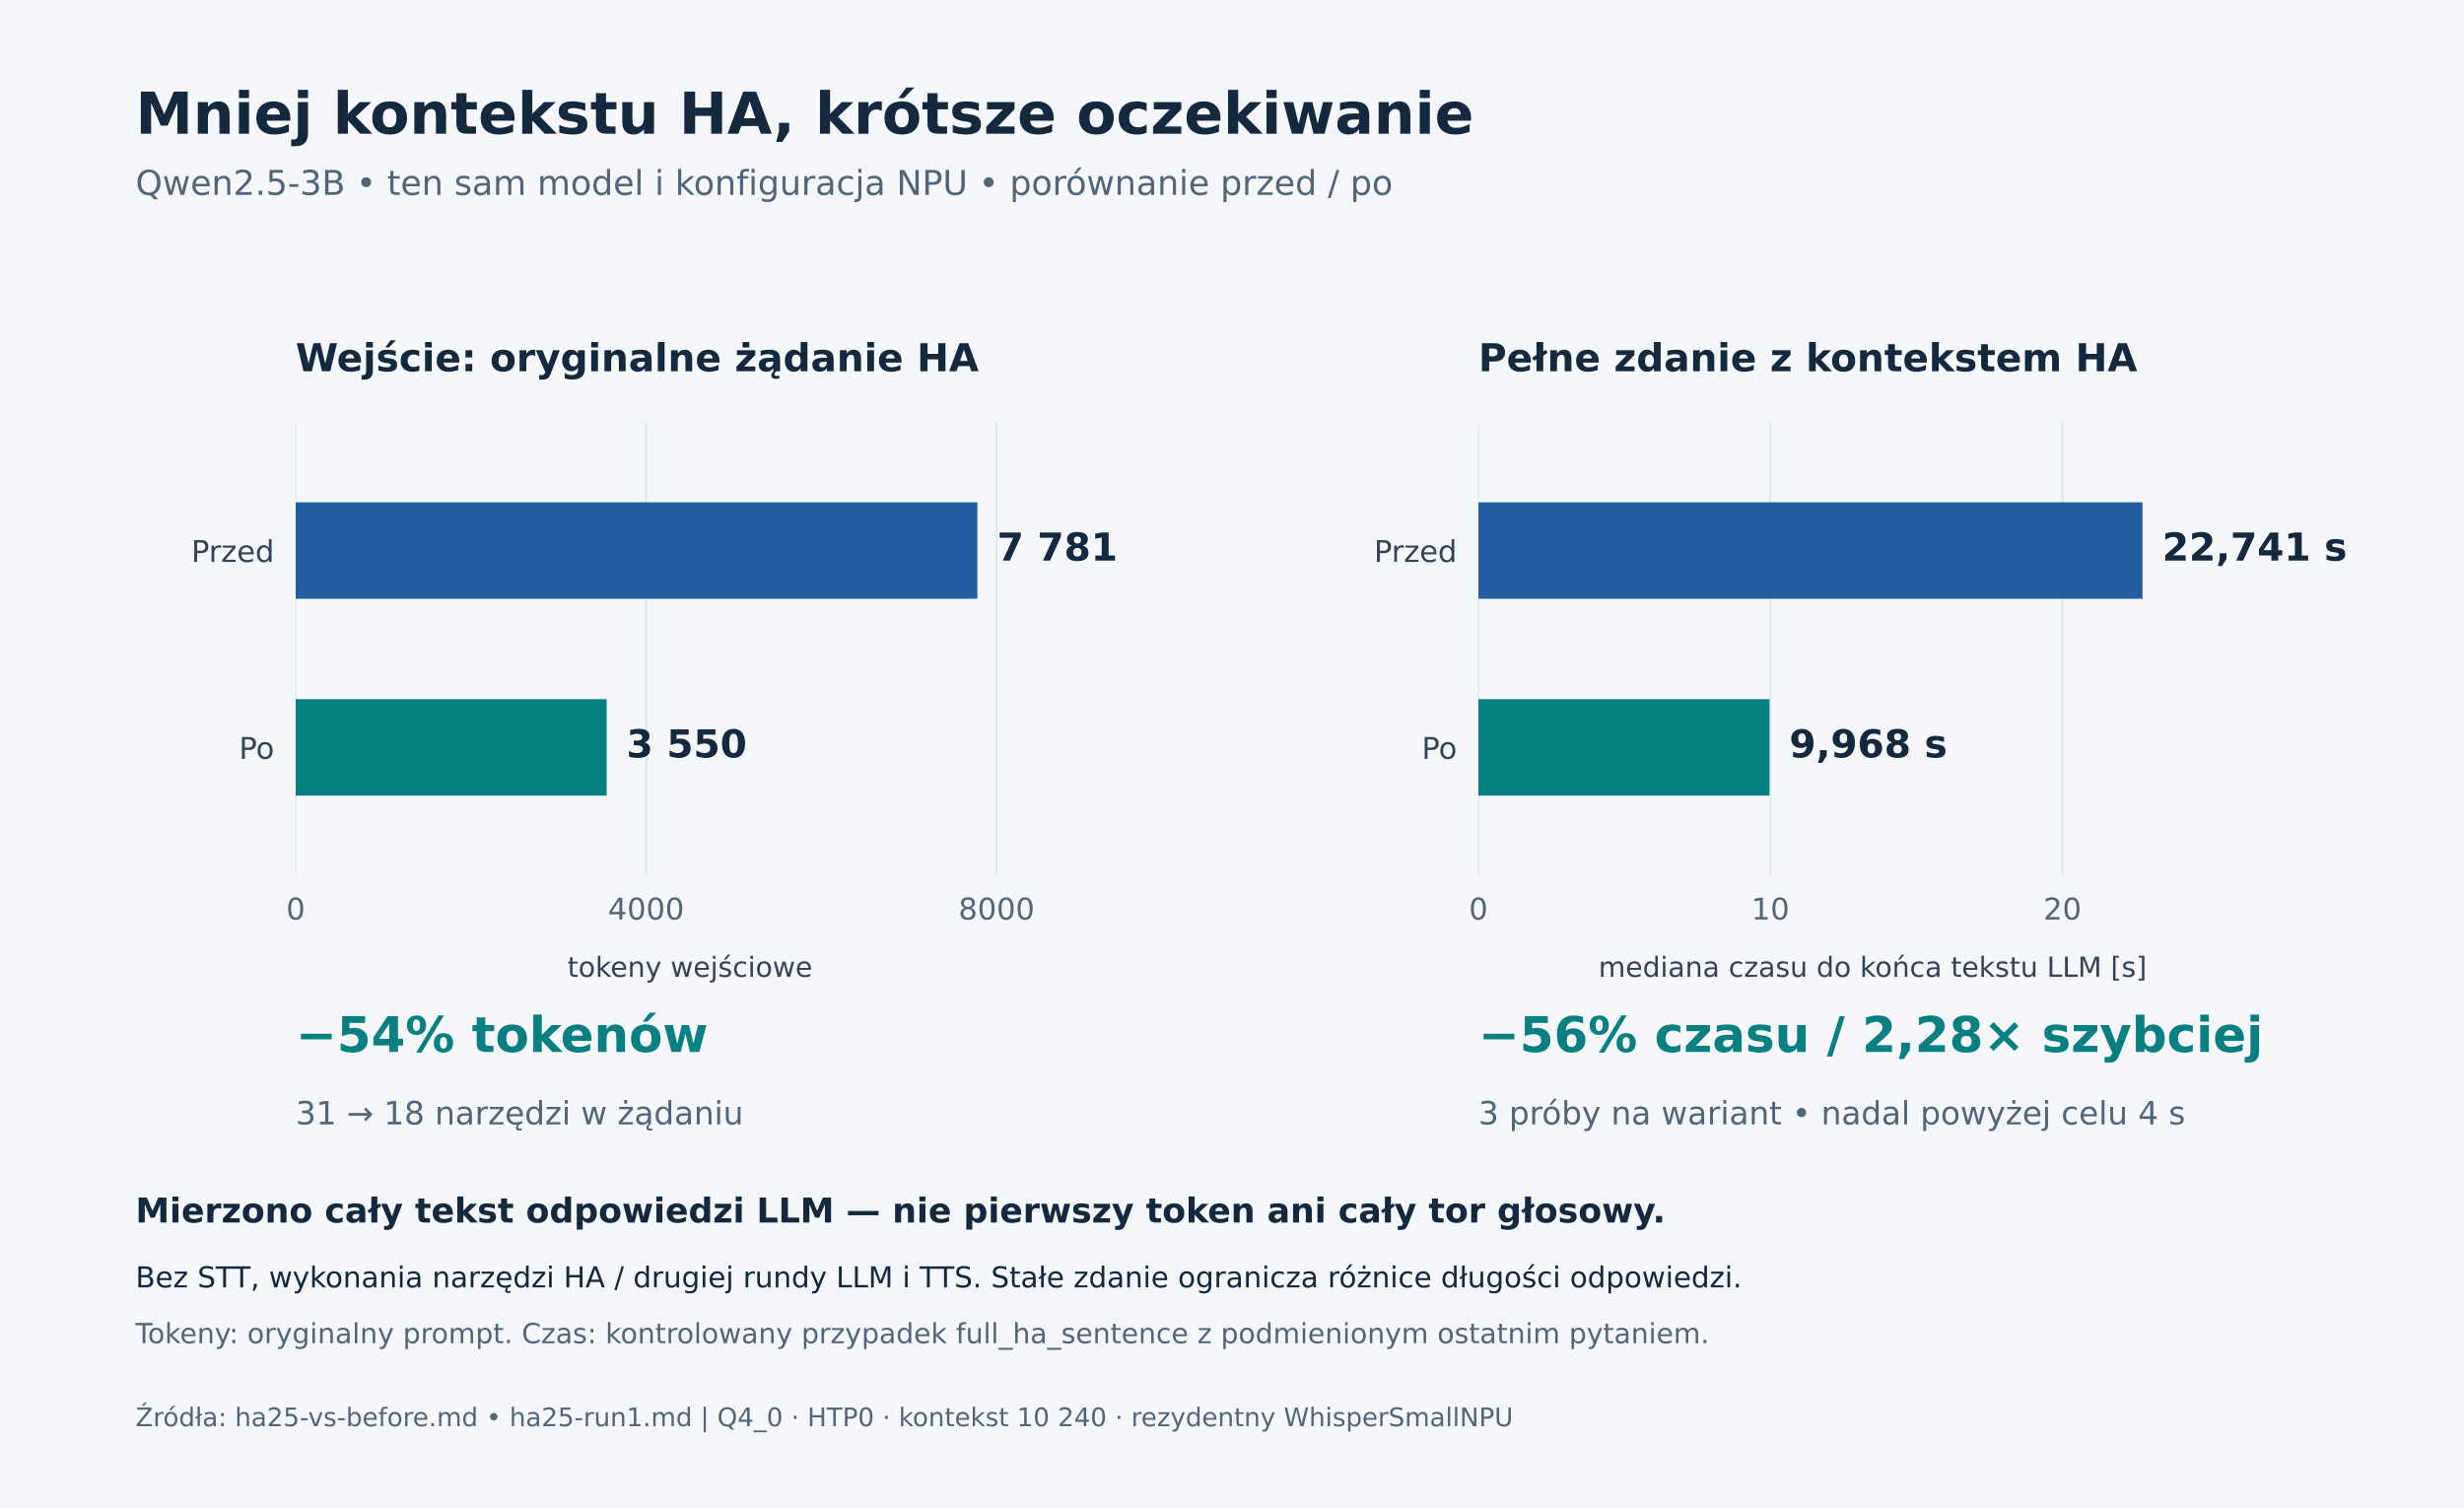
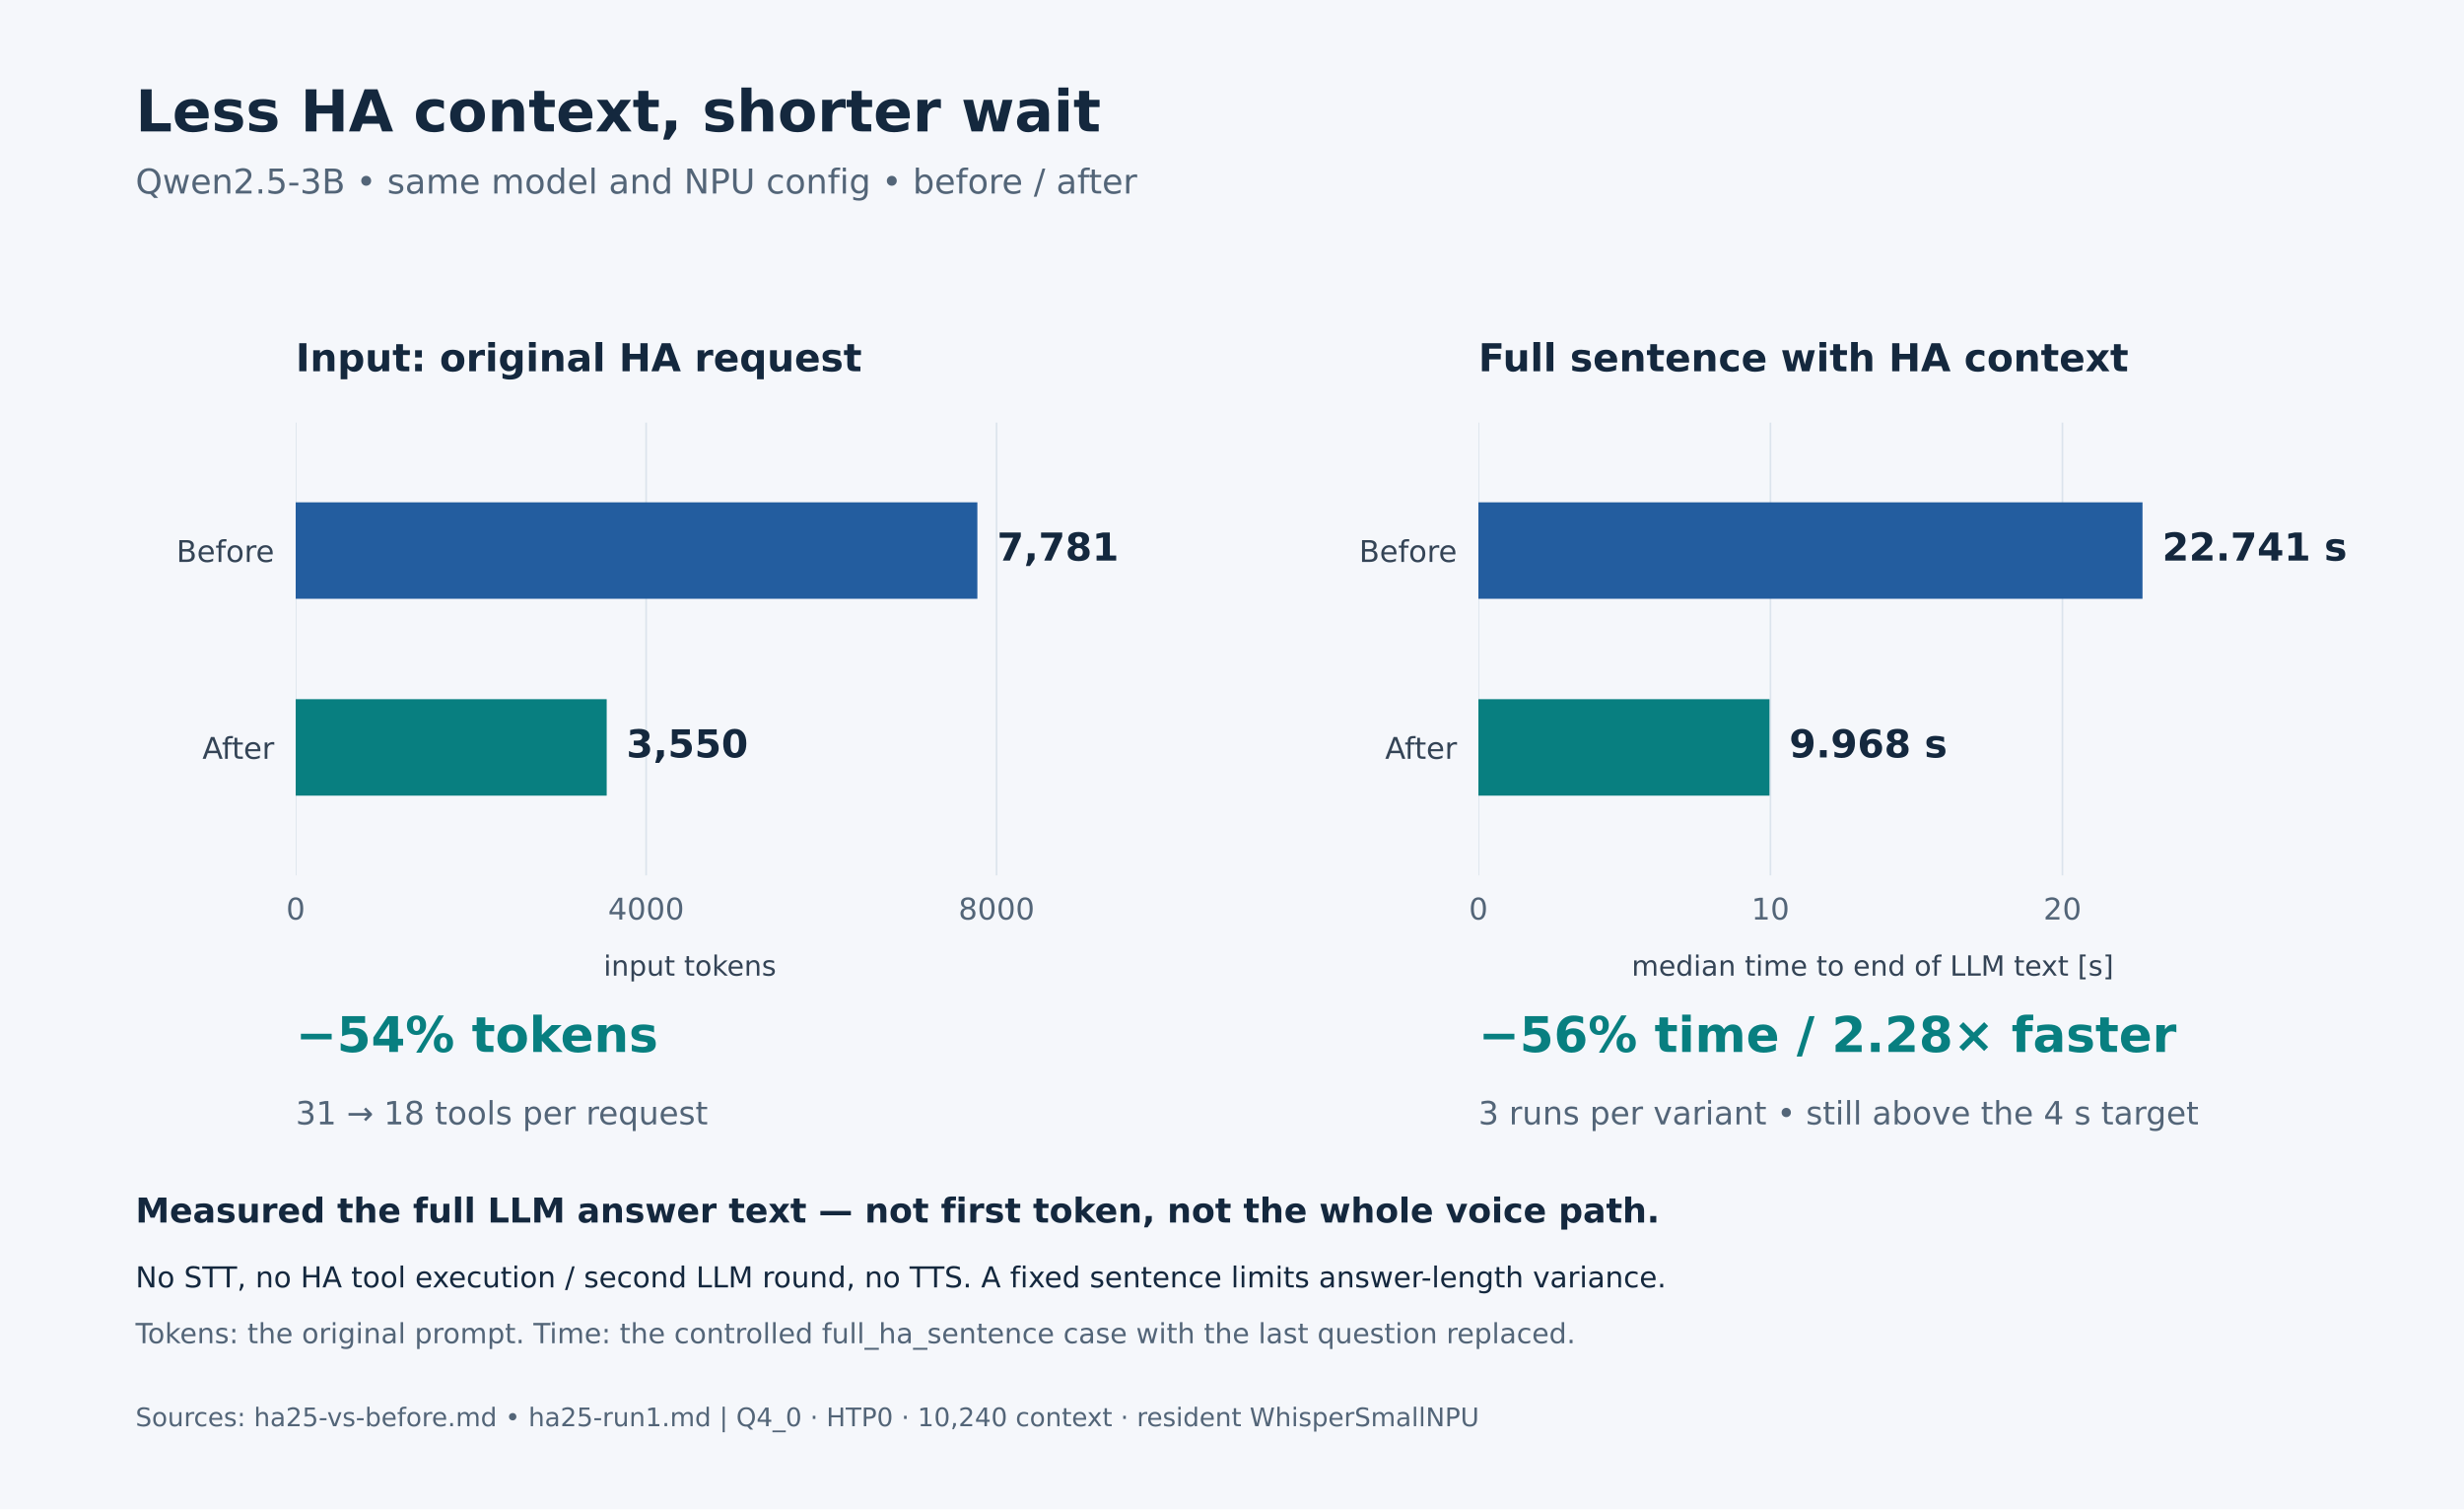
<svg xmlns="http://www.w3.org/2000/svg" width="1152pt" height="705.6pt" viewBox="0 0 1152 705.6" version="1.1">
  <defs>
    <style type="text/css">*{stroke-linejoin: round; stroke-linecap: butt}</style>
  </defs>
  <g id="figure_1">
    <g id="patch_1">
      <path d="M 0 705.6  L 1152 705.6  L 1152 0  L 0 0  z " style="fill: #f5f7fb" />
    </g>
    <g id="axes_1">
      <g id="patch_2">
        <path d="M 138.24 409.248  L 506.88 409.248  L 506.88 197.568  L 138.24 197.568  z " style="fill: #f5f7fb" />
      </g>
      <g id="matplotlib.axis_1">
        <g id="xtick_1">
          <g id="line2d_1">
-             <path d="M 138.24 409.248  L 138.24 197.568  " clip-path="url(#p65c3ff0cfb)" style="fill: none; stroke: #dce4ed; stroke-width: 0.8; stroke-linecap: square" />
+             <path d="M 138.24 409.248  L 138.24 197.568  " clip-path="url(#p3ad0d69d37)" style="fill: none; stroke: #dce4ed; stroke-width: 0.8; stroke-linecap: square" />
          </g>
          <g id="line2d_2" />
          <g id="text_1">
            <text style="font-size: 14px; font-family: 'DejaVu Sans'; text-anchor: middle; fill: #536578" x="138.24" y="429.885" transform="rotate(-0 138.24 429.8847)">0</text>
          </g>
        </g>
        <g id="xtick_2">
          <g id="line2d_3">
-             <path d="M 302.08 409.248  L 302.08 197.568  " clip-path="url(#p65c3ff0cfb)" style="fill: none; stroke: #dce4ed; stroke-width: 0.8; stroke-linecap: square" />
+             <path d="M 302.08 409.248  L 302.08 197.568  " clip-path="url(#p3ad0d69d37)" style="fill: none; stroke: #dce4ed; stroke-width: 0.8; stroke-linecap: square" />
          </g>
          <g id="line2d_4" />
          <g id="text_2">
            <text style="font-size: 14px; font-family: 'DejaVu Sans'; text-anchor: middle; fill: #536578" x="302.08" y="429.885" transform="rotate(-0 302.08 429.8847)">4000</text>
          </g>
        </g>
        <g id="xtick_3">
          <g id="line2d_5">
-             <path d="M 465.92 409.248  L 465.92 197.568  " clip-path="url(#p65c3ff0cfb)" style="fill: none; stroke: #dce4ed; stroke-width: 0.8; stroke-linecap: square" />
+             <path d="M 465.92 409.248  L 465.92 197.568  " clip-path="url(#p3ad0d69d37)" style="fill: none; stroke: #dce4ed; stroke-width: 0.8; stroke-linecap: square" />
          </g>
          <g id="line2d_6" />
          <g id="text_3">
            <text style="font-size: 14px; font-family: 'DejaVu Sans'; text-anchor: middle; fill: #536578" x="465.92" y="429.885" transform="rotate(-0 465.92 429.8847)">8000</text>
          </g>
        </g>
        <g id="text_4">
-           <text style="font-size: 13px; font-family: 'DejaVu Sans'; text-anchor: middle; fill: #344456" x="322.56" y="456.691" transform="rotate(-0 322.56 456.6907)">tokeny wejściowe</text>
+           <text style="font-size: 13px; font-family: 'DejaVu Sans'; text-anchor: middle; fill: #344456" x="322.56" y="456.126" transform="rotate(-0 322.56 456.126)">input tokens</text>
        </g>
      </g>
      <g id="matplotlib.axis_2">
        <g id="ytick_1">
          <g id="line2d_7" />
          <g id="text_5">
-             <text style="font-size: 14px; font-family: 'DejaVu Sans'; text-anchor: end; fill: #344456" x="128.24" y="262.71" transform="rotate(-0 128.24 262.7095)">Przed</text>
+             <text style="font-size: 14px; font-family: 'DejaVu Sans'; text-anchor: end; fill: #344456" x="128.24" y="262.71" transform="rotate(-0 128.24 262.7095)">Before</text>
          </g>
        </g>
        <g id="ytick_2">
          <g id="line2d_8" />
          <g id="text_6">
-             <text style="font-size: 14px; font-family: 'DejaVu Sans'; text-anchor: end; fill: #344456" x="128.24" y="354.744" transform="rotate(-0 128.24 354.7438)">Po</text>
+             <text style="font-size: 14px; font-family: 'DejaVu Sans'; text-anchor: end; fill: #344456" x="128.24" y="354.744" transform="rotate(-0 128.24 354.7443)">After</text>
          </g>
        </g>
      </g>
      <g id="patch_3">
-         <path d="M 138.24 279.939  L 456.95 279.939  L 456.95 234.842  L 138.24 234.842  z " clip-path="url(#p65c3ff0cfb)" style="fill: #235d9f" />
+         <path d="M 138.24 279.939  L 456.95 279.939  L 456.95 234.842  L 138.24 234.842  z " clip-path="url(#p3ad0d69d37)" style="fill: #235d9f" />
      </g>
      <g id="patch_4">
-         <path d="M 138.24 371.974  L 283.648 371.974  L 283.648 326.877  L 138.24 326.877  z " clip-path="url(#p65c3ff0cfb)" style="fill: #087f80" />
+         <path d="M 138.24 371.974  L 283.648 371.974  L 283.648 326.877  L 138.24 326.877  z " clip-path="url(#p3ad0d69d37)" style="fill: #087f80" />
      </g>
      <g id="text_7">
-         <text style="font-weight: 700; font-size: 18px; font-family: 'DejaVu Sans'; text-anchor: start; fill: #14283e" x="466.166" y="262.066" transform="rotate(-0 466.1658 262.0664)">7 781</text>
+         <text style="font-weight: 700; font-size: 18px; font-family: 'DejaVu Sans'; text-anchor: start; fill: #14283e" x="466.166" y="262.066" transform="rotate(-0 466.1658 262.0664)">7,781</text>
      </g>
      <g id="text_8">
-         <text style="font-weight: 700; font-size: 18px; font-family: 'DejaVu Sans'; text-anchor: start; fill: #14283e" x="292.864" y="354.101" transform="rotate(-0 292.864 354.1012)">3 550</text>
+         <text style="font-weight: 700; font-size: 18px; font-family: 'DejaVu Sans'; text-anchor: start; fill: #14283e" x="292.864" y="354.101" transform="rotate(-0 292.864 354.1012)">3,550</text>
      </g>
      <g id="text_9">
-         <text style="font-weight: 700; font-size: 18px; font-family: 'DejaVu Sans'; text-anchor: start; fill: #14283e" x="138.24" y="173.568" transform="rotate(-0 138.24 173.568)">Wejście: oryginalne żądanie HA</text>
+         <text style="font-weight: 700; font-size: 18px; font-family: 'DejaVu Sans'; text-anchor: start; fill: #14283e" x="138.24" y="173.568" transform="rotate(-0 138.24 173.568)">Input: original HA request</text>
      </g>
    </g>
    <g id="axes_2">
      <g id="patch_5">
        <path d="M 691.2 409.248  L 1059.84 409.248  L 1059.84 197.568  L 691.2 197.568  z " style="fill: #f5f7fb" />
      </g>
      <g id="matplotlib.axis_3">
        <g id="xtick_4">
          <g id="line2d_9">
-             <path d="M 691.2 409.248  L 691.2 197.568  " clip-path="url(#p4033d2db8a)" style="fill: none; stroke: #dce4ed; stroke-width: 0.8; stroke-linecap: square" />
+             <path d="M 691.2 409.248  L 691.2 197.568  " clip-path="url(#p4a60d39249)" style="fill: none; stroke: #dce4ed; stroke-width: 0.8; stroke-linecap: square" />
          </g>
          <g id="line2d_10" />
          <g id="text_10">
            <text style="font-size: 14px; font-family: 'DejaVu Sans'; text-anchor: middle; fill: #536578" x="691.2" y="429.885" transform="rotate(-0 691.2 429.8847)">0</text>
          </g>
        </g>
        <g id="xtick_5">
          <g id="line2d_11">
-             <path d="M 827.733 409.248  L 827.733 197.568  " clip-path="url(#p4033d2db8a)" style="fill: none; stroke: #dce4ed; stroke-width: 0.8; stroke-linecap: square" />
+             <path d="M 827.733 409.248  L 827.733 197.568  " clip-path="url(#p4a60d39249)" style="fill: none; stroke: #dce4ed; stroke-width: 0.8; stroke-linecap: square" />
          </g>
          <g id="line2d_12" />
          <g id="text_11">
            <text style="font-size: 14px; font-family: 'DejaVu Sans'; text-anchor: middle; fill: #536578" x="827.733" y="429.885" transform="rotate(-0 827.7333 429.8847)">10</text>
          </g>
        </g>
        <g id="xtick_6">
          <g id="line2d_13">
-             <path d="M 964.267 409.248  L 964.267 197.568  " clip-path="url(#p4033d2db8a)" style="fill: none; stroke: #dce4ed; stroke-width: 0.8; stroke-linecap: square" />
+             <path d="M 964.267 409.248  L 964.267 197.568  " clip-path="url(#p4a60d39249)" style="fill: none; stroke: #dce4ed; stroke-width: 0.8; stroke-linecap: square" />
          </g>
          <g id="line2d_14" />
          <g id="text_12">
            <text style="font-size: 14px; font-family: 'DejaVu Sans'; text-anchor: middle; fill: #536578" x="964.267" y="429.885" transform="rotate(-0 964.2667 429.8847)">20</text>
          </g>
        </g>
        <g id="text_13">
-           <text style="font-size: 13px; font-family: 'DejaVu Sans'; text-anchor: middle; fill: #344456" x="875.52" y="456.691" transform="rotate(-0 875.52 456.6907)">mediana czasu do końca tekstu LLM [s]</text>
+           <text style="font-size: 13px; font-family: 'DejaVu Sans'; text-anchor: middle; fill: #344456" x="875.52" y="456.126" transform="rotate(-0 875.52 456.126)">median time to end of LLM text [s]</text>
        </g>
      </g>
      <g id="matplotlib.axis_4">
        <g id="ytick_3">
          <g id="line2d_15" />
          <g id="text_14">
-             <text style="font-size: 14px; font-family: 'DejaVu Sans'; text-anchor: end; fill: #344456" x="681.2" y="262.71" transform="rotate(-0 681.2 262.7095)">Przed</text>
+             <text style="font-size: 14px; font-family: 'DejaVu Sans'; text-anchor: end; fill: #344456" x="681.2" y="262.71" transform="rotate(-0 681.2 262.7095)">Before</text>
          </g>
        </g>
        <g id="ytick_4">
          <g id="line2d_16" />
          <g id="text_15">
-             <text style="font-size: 14px; font-family: 'DejaVu Sans'; text-anchor: end; fill: #344456" x="681.2" y="354.744" transform="rotate(-0 681.2 354.7438)">Po</text>
+             <text style="font-size: 14px; font-family: 'DejaVu Sans'; text-anchor: end; fill: #344456" x="681.2" y="354.744" transform="rotate(-0 681.2 354.7443)">After</text>
          </g>
        </g>
      </g>
      <g id="patch_6">
-         <path d="M 691.2 279.939  L 1001.69 279.939  L 1001.69 234.842  L 691.2 234.842  z " clip-path="url(#p4033d2db8a)" style="fill: #235d9f" />
+         <path d="M 691.2 279.939  L 1001.69 279.939  L 1001.69 234.842  L 691.2 234.842  z " clip-path="url(#p4a60d39249)" style="fill: #235d9f" />
      </g>
      <g id="patch_7">
-         <path d="M 691.2 371.974  L 827.296 371.974  L 827.296 326.877  L 691.2 326.877  z " clip-path="url(#p4033d2db8a)" style="fill: #087f80" />
+         <path d="M 691.2 371.974  L 827.296 371.974  L 827.296 326.877  L 691.2 326.877  z " clip-path="url(#p4a60d39249)" style="fill: #087f80" />
      </g>
      <g id="text_16">
-         <text style="font-weight: 700; font-size: 18px; font-family: 'DejaVu Sans'; text-anchor: start; fill: #14283e" x="1010.906" y="262.066" transform="rotate(-0 1010.906 262.0664)">22,741 s</text>
+         <text style="font-weight: 700; font-size: 18px; font-family: 'DejaVu Sans'; text-anchor: start; fill: #14283e" x="1010.906" y="262.066" transform="rotate(-0 1010.906 262.0664)">22.741 s</text>
      </g>
      <g id="text_17">
-         <text style="font-weight: 700; font-size: 18px; font-family: 'DejaVu Sans'; text-anchor: start; fill: #14283e" x="836.512" y="354.101" transform="rotate(-0 836.5124 354.1012)">9,968 s</text>
+         <text style="font-weight: 700; font-size: 18px; font-family: 'DejaVu Sans'; text-anchor: start; fill: #14283e" x="836.512" y="354.101" transform="rotate(-0 836.5124 354.1012)">9.968 s</text>
      </g>
      <g id="text_18">
-         <text style="font-weight: 700; font-size: 18px; font-family: 'DejaVu Sans'; text-anchor: start; fill: #14283e" x="691.2" y="173.568" transform="rotate(-0 691.2 173.568)">Pełne zdanie z kontekstem HA</text>
+         <text style="font-weight: 700; font-size: 18px; font-family: 'DejaVu Sans'; text-anchor: start; fill: #14283e" x="691.2" y="173.568" transform="rotate(-0 691.2 173.568)">Full sentence with HA context</text>
      </g>
    </g>
    <g id="text_19">
-       <text style="font-weight: 700; font-size: 27px; font-family: 'DejaVu Sans'; text-anchor: start; fill: #14283e" x="63.36" y="62.521" transform="rotate(-0 63.36 62.52058)">Mniej kontekstu HA, krótsze oczekiwanie</text>
+       <text style="font-weight: 700; font-size: 27px; font-family: 'DejaVu Sans'; text-anchor: start; fill: #14283e" x="63.36" y="61.441" transform="rotate(-0 63.36 61.44058)">Less HA context, shorter wait</text>
    </g>
    <g id="text_20">
-       <text style="font-size: 16px; font-family: 'DejaVu Sans'; text-anchor: start; fill: #536578" x="63.36" y="91.119" transform="rotate(-0 63.36 91.1191)">Qwen2.5-3B • ten sam model i konfiguracja NPU • porównanie przed / po</text>
+       <text style="font-size: 16px; font-family: 'DejaVu Sans'; text-anchor: start; fill: #536578" x="63.36" y="90.479" transform="rotate(-0 63.36 90.4791)">Qwen2.5-3B • same model and NPU config • before / after</text>
    </g>
    <g id="text_21">
-       <text style="font-weight: 700; font-size: 23px; font-family: 'DejaVu Sans'; text-anchor: start; fill: #087f80" x="138.24" y="491.803" transform="rotate(-0 138.24 491.8032)">−54% tokenów</text>
+       <text style="font-weight: 700; font-size: 23px; font-family: 'DejaVu Sans'; text-anchor: start; fill: #087f80" x="138.24" y="491.803" transform="rotate(-0 138.24 491.8032)">−54% tokens</text>
    </g>
    <g id="text_22">
-       <text style="font-weight: 700; font-size: 23px; font-family: 'DejaVu Sans'; text-anchor: start; fill: #087f80" x="691.2" y="491.803" transform="rotate(-0 691.2 491.8032)">−56% czasu  /  2,28× szybciej</text>
+       <text style="font-weight: 700; font-size: 23px; font-family: 'DejaVu Sans'; text-anchor: start; fill: #087f80" x="691.2" y="491.803" transform="rotate(-0 691.2 491.8032)">−56% time  /  2.28× faster</text>
    </g>
    <g id="text_23">
-       <text style="font-size: 15px; font-family: 'DejaVu Sans'; text-anchor: start; fill: #536578" x="138.24" y="525.672" transform="rotate(-0 138.24 525.672)">31 → 18 narzędzi w żądaniu</text>
+       <text style="font-size: 15px; font-family: 'DejaVu Sans'; text-anchor: start; fill: #536578" x="138.24" y="525.672" transform="rotate(-0 138.24 525.672)">31 → 18 tools per request</text>
    </g>
    <g id="text_24">
-       <text style="font-size: 15px; font-family: 'DejaVu Sans'; text-anchor: start; fill: #536578" x="691.2" y="525.672" transform="rotate(-0 691.2 525.672)">3 próby na wariant • nadal powyżej celu 4 s</text>
+       <text style="font-size: 15px; font-family: 'DejaVu Sans'; text-anchor: start; fill: #536578" x="691.2" y="525.672" transform="rotate(-0 691.2 525.672)">3 runs per variant • still above the 4 s target</text>
    </g>
    <g id="text_25">
-       <text style="font-weight: 700; font-size: 16px; font-family: 'DejaVu Sans'; text-anchor: start; fill: #14283e" x="63.36" y="571.536" transform="rotate(-0 63.36 571.536)">Mierzono cały tekst odpowiedzi LLM — nie pierwszy token ani cały tor głosowy.</text>
+       <text style="font-weight: 700; font-size: 16px; font-family: 'DejaVu Sans'; text-anchor: start; fill: #14283e" x="63.36" y="571.536" transform="rotate(-0 63.36 571.536)">Measured the full LLM answer text — not first token, not the whole voice path.</text>
    </g>
    <g id="text_26">
-       <text style="font-size: 13.5px; font-family: 'DejaVu Sans'; text-anchor: start; fill: #14283e" x="63.36" y="601.877" transform="rotate(-0 63.36 601.8768)">Bez STT, wykonania narzędzi HA / drugiej rundy LLM i TTS. Stałe zdanie ogranicza różnice długości odpowiedzi.</text>
+       <text style="font-size: 13.5px; font-family: 'DejaVu Sans'; text-anchor: start; fill: #14283e" x="63.36" y="601.877" transform="rotate(-0 63.36 601.8768)">No STT, no HA tool execution / second LLM round, no TTS. A fixed sentence limits answer-length variance.</text>
    </g>
    <g id="text_27">
-       <text style="font-size: 13px; font-family: 'DejaVu Sans'; text-anchor: start; fill: #536578" x="63.36" y="627.984" transform="rotate(-0 63.36 627.984)">Tokeny: oryginalny prompt. Czas: kontrolowany przypadek full_ha_sentence z podmienionym ostatnim pytaniem.</text>
+       <text style="font-size: 13px; font-family: 'DejaVu Sans'; text-anchor: start; fill: #536578" x="63.36" y="627.984" transform="rotate(-0 63.36 627.984)">Tokens: the original prompt. Time: the controlled full_ha_sentence case with the last question replaced.</text>
    </g>
    <g id="text_28">
-       <text style="font-size: 12px; font-family: 'DejaVu Sans'; text-anchor: start; fill: #536578" x="63.36" y="666.792" transform="rotate(-0 63.36 666.792)">Źródła: ha25-vs-before.md • ha25-run1.md   |   Q4_0 · HTP0 · kontekst 10 240 · rezydentny WhisperSmallNPU</text>
+       <text style="font-size: 12px; font-family: 'DejaVu Sans'; text-anchor: start; fill: #536578" x="63.36" y="666.792" transform="rotate(-0 63.36 666.792)">Sources: ha25-vs-before.md • ha25-run1.md   |   Q4_0 · HTP0 · 10,240 context · resident WhisperSmallNPU</text>
    </g>
  </g>
  <defs>
-     <clipPath id="p65c3ff0cfb">
+     <clipPath id="p3ad0d69d37">
      <rect x="138.24" y="197.568" width="368.64" height="211.68" />
    </clipPath>
-     <clipPath id="p4033d2db8a">
+     <clipPath id="p4a60d39249">
      <rect x="691.2" y="197.568" width="368.64" height="211.68" />
    </clipPath>
  </defs>
</svg>
